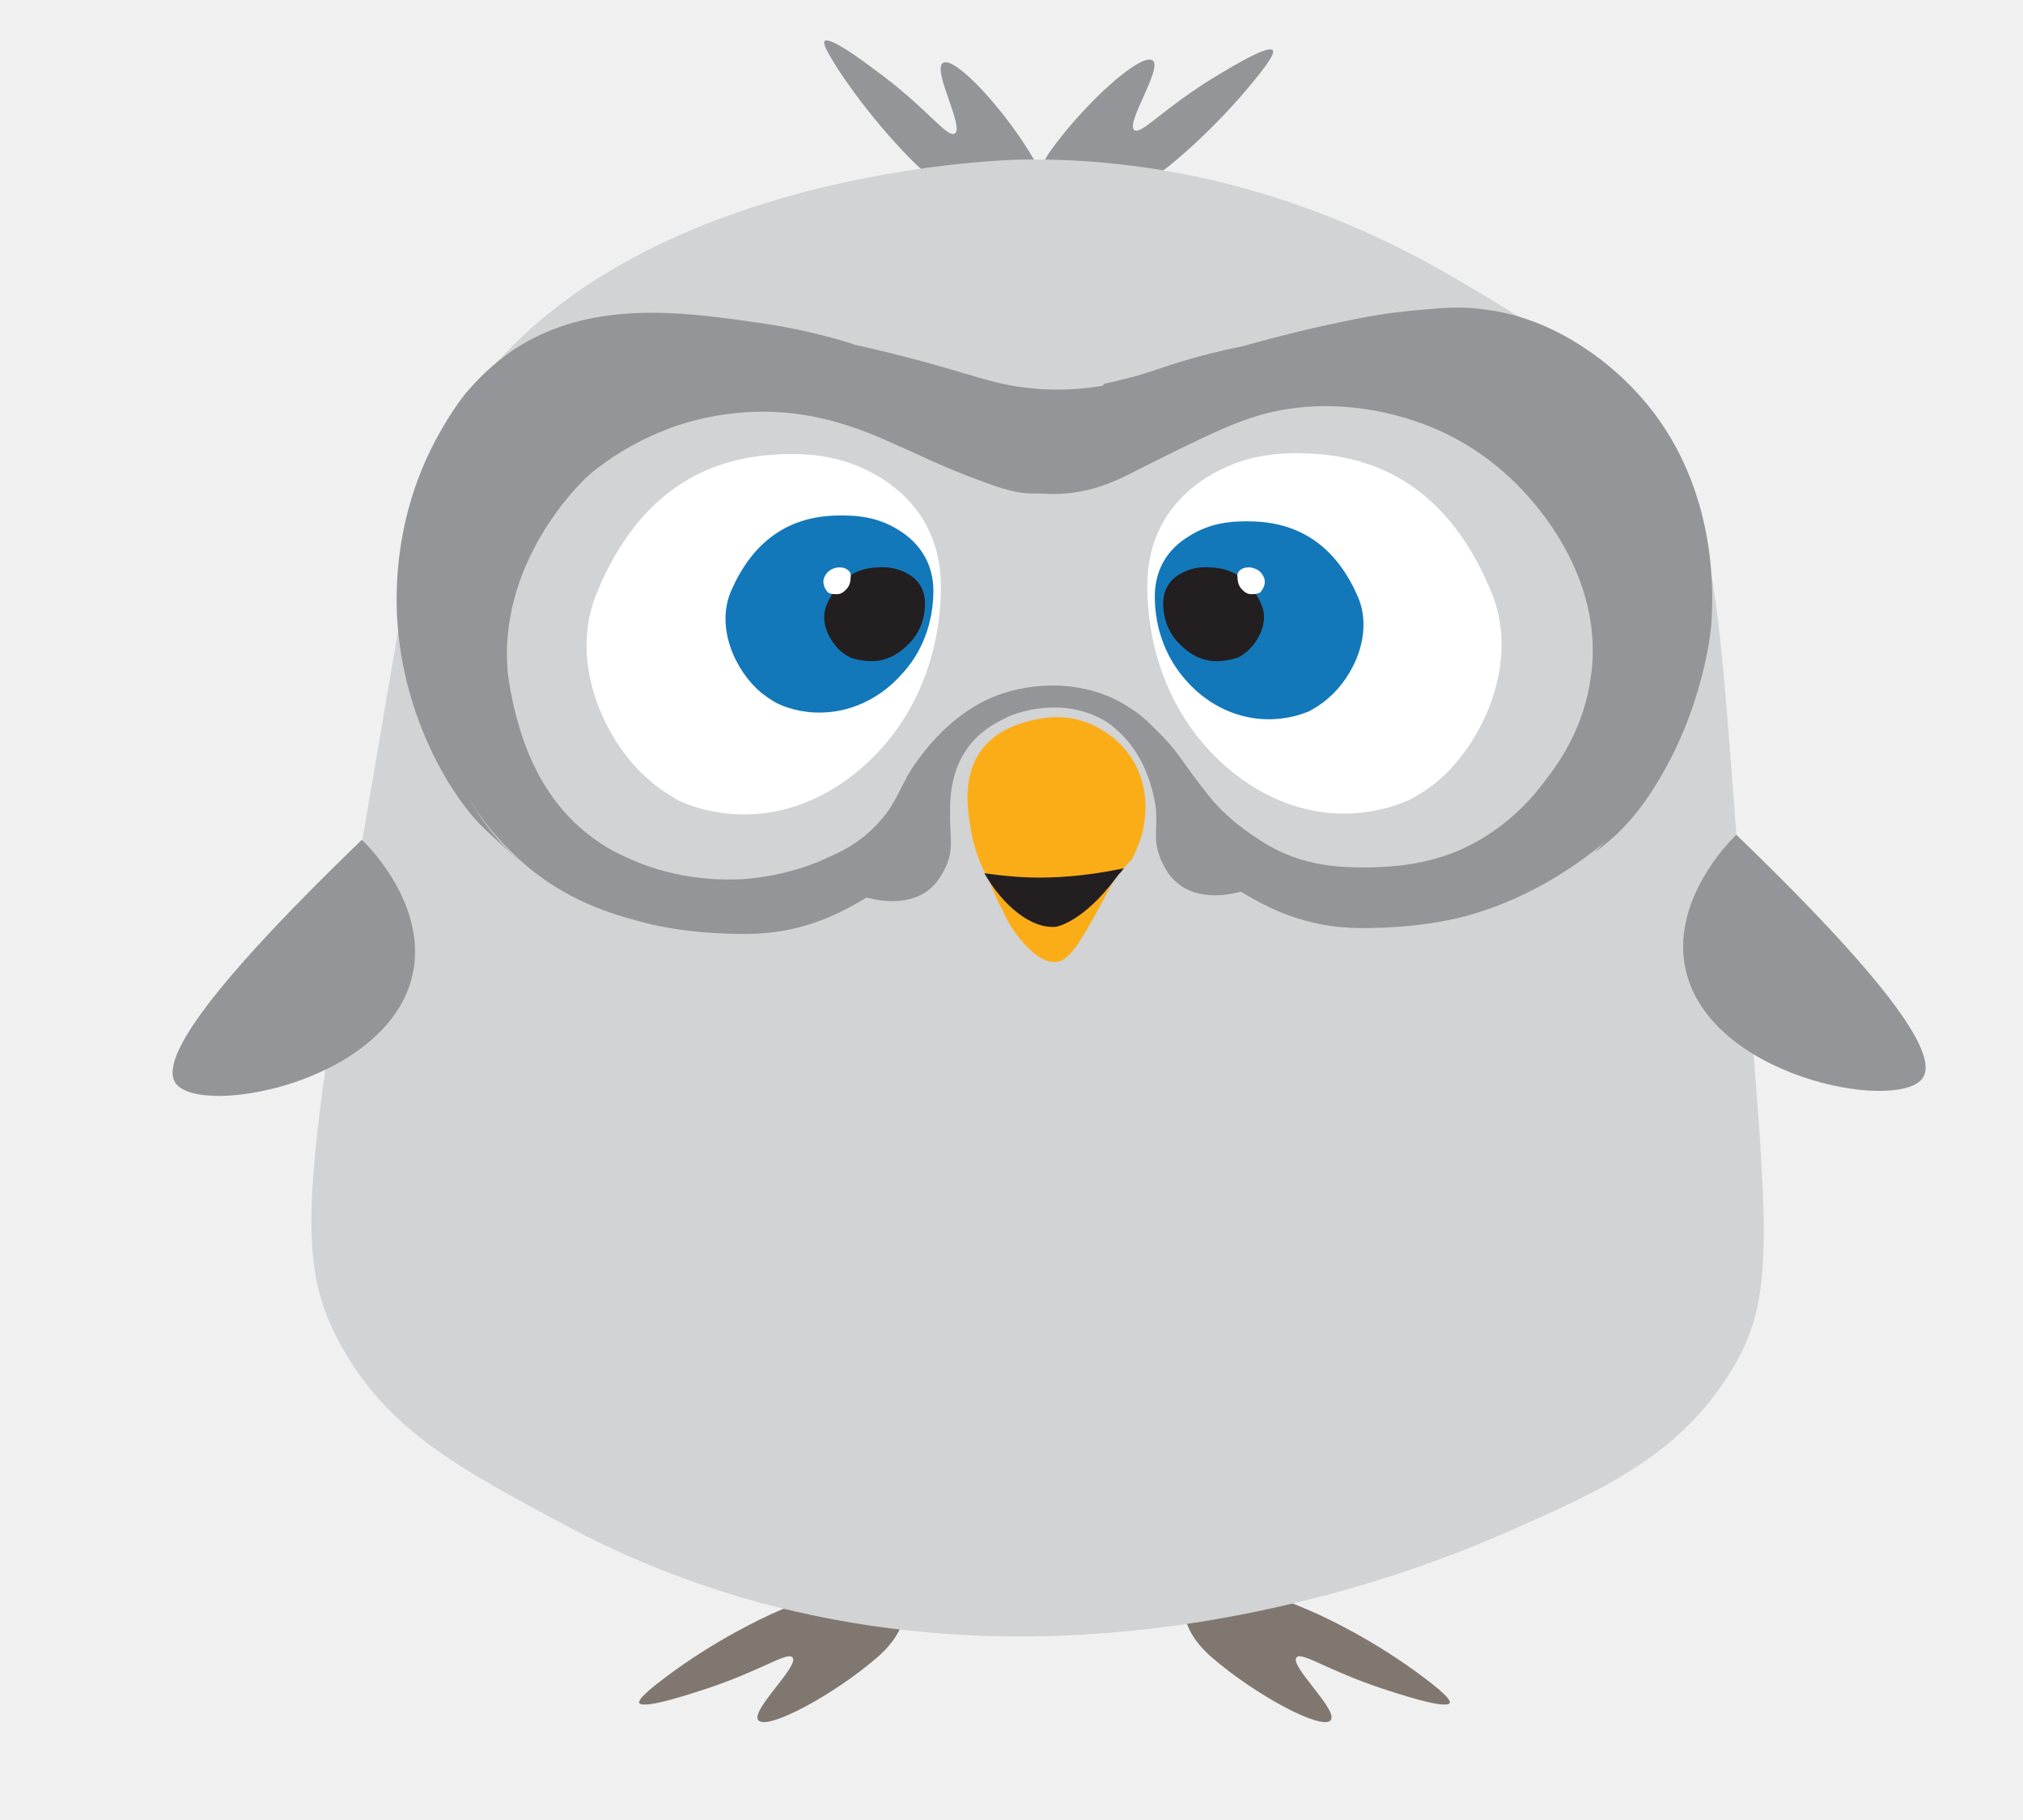
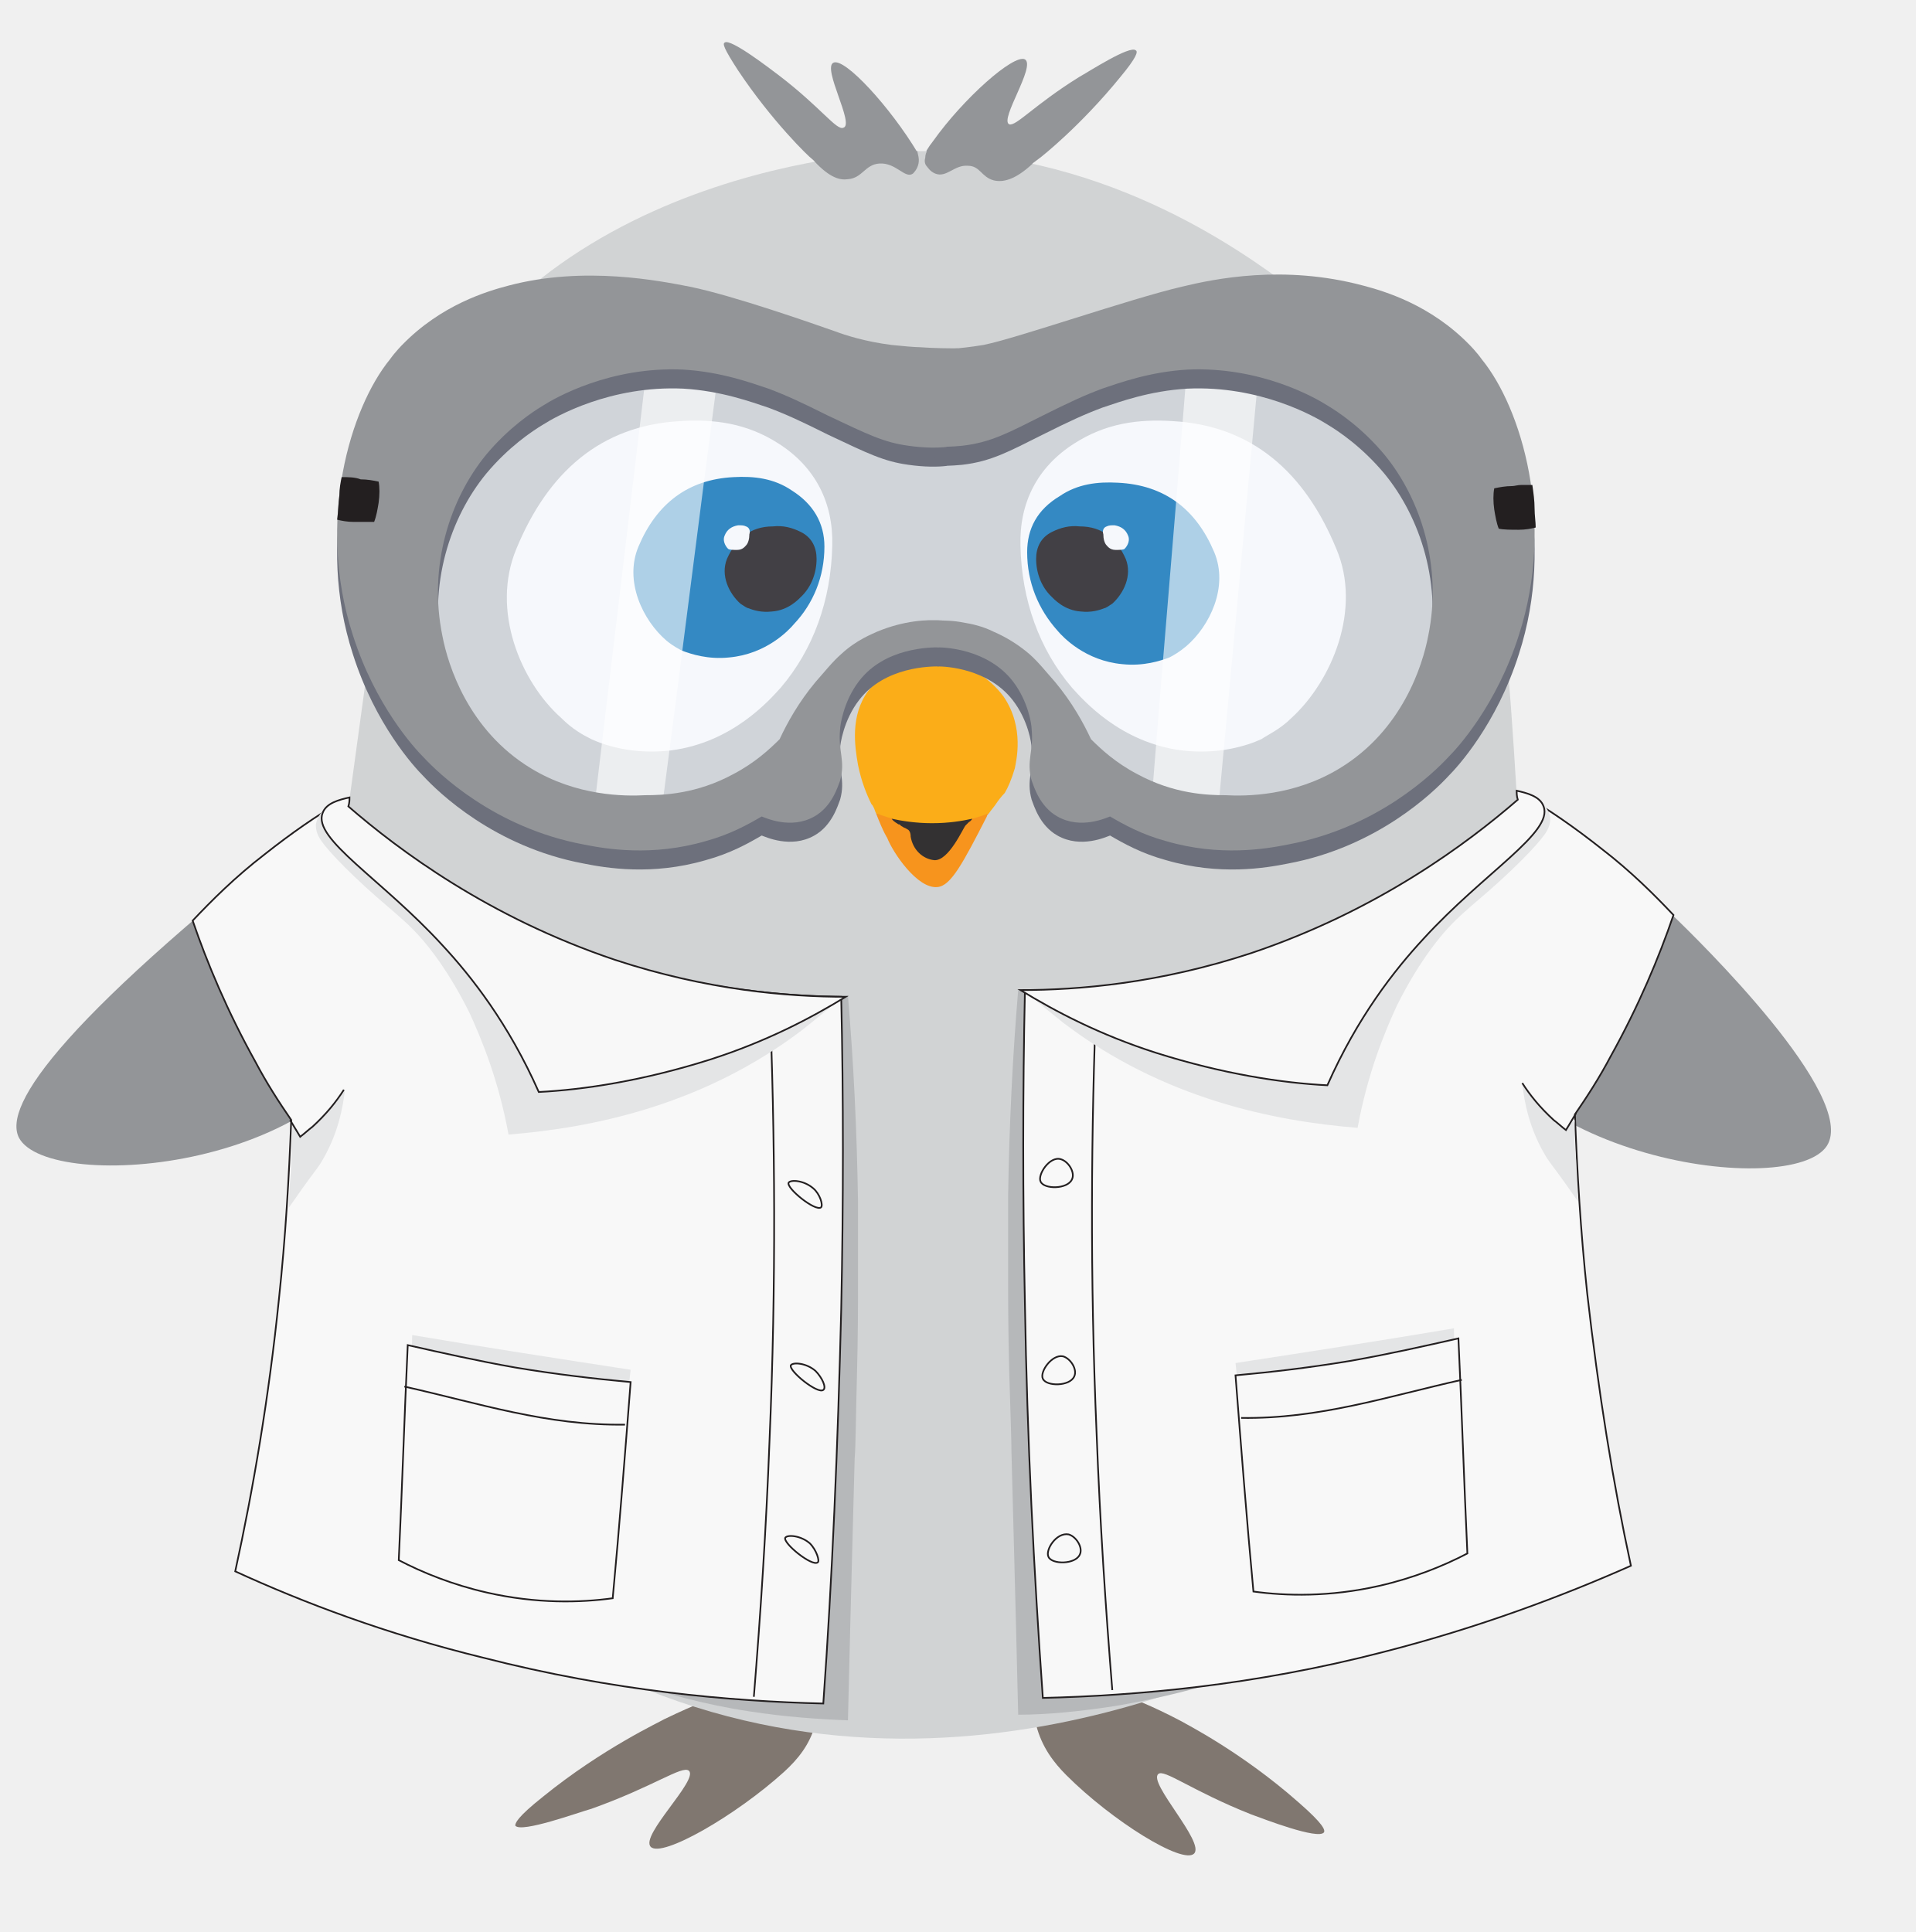
- <svg xmlns="http://www.w3.org/2000/svg" version="1.1" id="Layer_1" x="0px" y="0px" viewBox="0 0 242.1 217.7" style="enable-background:new 0 0 242.1 217.7;" xml:space="preserve">
+ <svg xmlns="http://www.w3.org/2000/svg" version="1.1" id="Layer_1" x="0px" y="0px" viewBox="0 0 171 172.5" style="enable-background:new 0 0 171 172.5;" xml:space="preserve">
  <style type="text/css">
- 	.st0{fill:#92AFCC;stroke:#231F20;stroke-width:0.5;stroke-miterlimit:10;}
- 	.st1{fill:#939598;}
- 	.st2{fill:#807770;}
- 	.st3{fill:#D1D3D4;}
- 	.st4{fill:#FFFFFF;}
- 	.st5{fill:#1278BA;}
- 	.st6{fill:#231F20;}
- 	.st7{fill:#FBAD18;}
+ 	.st0{fill:#F8E4D2;}
+ 	.st1{fill:#FBAD18;}
+ 	.st2{fill:#939598;}
+ 	.st3{fill:#807770;}
+ 	.st4{fill:#D1D3D4;}
+ 	.st5{fill:#FFFFFF;}
+ 	.st6{fill:#1278BA;}
+ 	.st7{fill:#F7941D;}
+ 	.st8{fill:#231F20;}
+ 	.st9{fill:#F8F8F8;stroke:#231F20;stroke-width:0.15;stroke-miterlimit:10;}
+ 	.st10{opacity:0.18;fill:#CCD9EF;enable-background:new    ;}
+ 	.st11{fill:#333132;}
+ 	.st12{fill:#92AFCC;stroke:#231F20;stroke-width:0.5;stroke-miterlimit:10;}
+ 	.st13{fill:#B6B8BA;}
+ 	.st14{fill:none;stroke:#231F20;stroke-width:0.15;stroke-miterlimit:10;}
+ 	.st15{fill:#E4E5E6;}
+ 	.st16{opacity:0.6;fill:#FFFFFF;enable-background:new    ;}
+ 	.st17{fill:#6D707C;}
</style>
+   <path class="st0" d="M84,62c0.1-0.9-0.4-1.6-0.8-1.7c-0.4,0-1.1,0.6-1.1,1.5c0.4,6,0.7,8.1,1,8.1C83.4,70,83.7,67.9,84,62z" />
+   <path class="st1" d="M80.8,61.4c-0.1-0.1-0.6-0.2-1.1,0c-0.6,0.2-1,0.9-0.9,1.6c1.1,5.4,1.8,8,2.2,8C81.4,70.8,81.3,67.7,80.8,61.4z  " />
+   <path class="st2" d="M78,19.1c-0.8-1.6-1.6-1.3-5.5-4.9c-0.3-0.2-3.6-3.4-6.6-7.9c-1.3-2-1.4-2.4-1.2-2.5c0.5-0.4,4,2.3,4.8,2.9  c3.8,2.9,5.2,5,5.8,4.7c1-0.3-1.9-5.3-0.9-5.8s5.1,4,7.5,8c0.6,1.1,1.2,2.3,1,3.8c-0.1,1.5-0.8,2.4-1.2,3.1  c-0.8,1.4-1.7,3.7-1.6,7.2c-1.2-0.1-2.3-0.2-3.5-0.3C78.2,25,79.5,21.9,78,19.1z" />
+   <path class="st2" d="M86.8,18.6c1-1.4,1.7-1.2,5.9-4.4c0.3-0.2,3.8-3,7.3-7.3c1.5-1.8,1.6-2.3,1.4-2.4c-0.5-0.5-4.2,1.9-5.1,2.4  c-4,2.5-5.6,4.4-6.2,4.2c-0.9-0.4,2.4-5.2,1.4-5.8c-1-0.5-5.5,3.5-8.2,7.3c-0.8,1-1.4,2.3-1.4,3.7c-0.1,1.5,0.5,2.5,0.9,3.2  c0.8,1.5,1.4,3.8,1,7.3c1.2,0,2.3,0,3.5,0C86.1,24.5,85.1,21.3,86.8,18.6z" />
+   <path class="st3" d="M97.5,149.8c1.5,1.6,2.3,0.9,8,3.9c0.3,0.2,5.3,2.7,10.4,7.2c2.3,2,2.4,2.5,2.3,2.7c-0.5,0.7-5.4-1.2-6.5-1.6  c-5.3-2.1-7.8-4.1-8.3-3.6c-0.9,0.8,4.2,6.1,3.2,7.1s-7.3-2.9-11.4-7c-1.1-1.1-2.2-2.5-2.7-4.5s-0.1-3.5,0.2-4.6  c0.4-2.2,0.5-5.5-1-10c1.3-0.4,2.7-0.7,4-1.1C94.9,142.2,94.7,146.8,97.5,149.8z" />
+   <path class="st3" d="M67.7,149.7c-1.6,1.5-2.4,0.9-8.4,3.8c-0.3,0.2-5.5,2.6-10.8,6.9c-2.4,1.9-2.5,2.4-2.5,2.6  c0.5,0.7,5.7-1.2,6.8-1.5c5.6-2,8.1-3.9,8.7-3.4c0.9,0.8-4.4,5.8-3.4,6.8s7.6-2.8,11.9-6.7c1.2-1.1,2.3-2.4,2.8-4.3  c0.5-1.9,0.1-3.3-0.2-4.4c-0.4-2.2-0.5-5.3,1-9.6c-1.4-0.4-2.8-0.7-4.1-1.1C70.4,142.5,70.6,146.8,67.7,149.7z" />
+   <path class="st4" d="M81,13.5c-1.7,0-34.1,1.2-44.9,27.4c-1.2,2.9-1.3,4.1-3.4,19.5c-6.8,49.8-8.2,57.6-4.2,66.7  c3.6,8.3,9.1,12,17.4,17.5c31.4,21,63.9,5.2,72.2,0.7c7.3-4,13.2-7.3,17.2-15.1c3.9-7.6,3-13.6,1-44.4c-1.9-31-1.8-37.2-6.6-45.4  c-4.1-7-8.9-10.5-14.3-14.6C110.6,22.2,98.1,13.2,81,13.5z" />
+   <path class="st5" d="M50.1,64.1c-3.6-3.2-6.3-9.6-4-15.1c2.8-6.8,7.5-11,14.6-11.4c3.1-0.2,6,0.2,8.8,2c3.3,2.1,4.9,5.3,4.8,9.1  c-0.1,4.9-1.7,9.3-4.6,12.7c-1,1.1-4.3,4.9-9.8,5.6c-3.2,0.4-5.8-0.4-7.1-1C52,65.6,51.1,65.1,50.1,64.1z" />
+   <path class="st5" d="M115.3,64.1c3.6-3.3,6.3-9.7,4-15.1c-2.8-6.8-7.5-11-14.6-11.4c-3.1-0.2-6,0.2-8.8,2c-3.3,2.1-4.9,5.3-4.8,9.1  c0.1,4.9,1.7,9.3,4.6,12.7c1,1.1,4.3,4.9,9.8,5.6c3.2,0.4,5.8-0.4,7.1-1C113.2,65.6,114.3,65.1,115.3,64.1z" />
+   <path class="st6" d="M105.9,57.7c2.1-1.8,3.8-5.3,2.5-8.4c-1.6-3.8-4.4-6-8.6-6.2c-1.8-0.1-3.6,0.1-5.2,1.2c-2,1.2-2.9,2.9-2.9,5  c0,2.7,1,5.1,2.7,7c0.5,0.6,2.5,2.7,5.8,3c1.9,0.2,3.4-0.3,4.2-0.6C104.8,58.5,105.3,58.2,105.9,57.7z" />
+   <path class="st7" d="M79.2,74.8c0.5,1.3,2.7,4.6,4.5,4.4c1.2-0.1,2.3-2.2,4.4-6.3c0-0.1,0.1-0.2,0.2-0.3c-3.6,0-6.4,0-10.1,0  C78.9,74.4,79.2,74.8,79.2,74.8z" />
+   <path class="st8" d="M99.3,53.9c1-0.9,1.8-2.5,1.2-4c-0.8-1.8-2.1-2.9-4.1-2.9c-0.9-0.1-1.7,0.1-2.5,0.5c-1,0.5-1.4,1.4-1.4,2.4  c0,1.3,0.5,2.5,1.3,3.3c0.3,0.3,1.2,1.3,2.7,1.4c0.9,0.1,1.6-0.1,2.1-0.3C98.7,54.3,99,54.1,99.3,53.9z" />
+   <path class="st5" d="M100.4,49c0.3-0.3,0.5-0.8,0.3-1.2c-0.2-0.5-0.6-0.8-1.2-0.9c-0.3,0-0.5,0-0.7,0.1c-0.3,0.1-0.4,0.4-0.3,0.7  c0,0.4,0.1,0.8,0.3,1c0.1,0.1,0.3,0.4,0.8,0.4C99.9,49.1,100.3,49.1,100.4,49z" />
+   <path class="st2" d="M72.7,14.4c1.4,1.5,2.3,1.7,3,1.6c1.3-0.1,1.5-1.3,2.8-1.4c1.5-0.1,2.3,1.4,3,0.9c0.1-0.1,0.4-0.4,0.5-0.9  s-0.1-0.9-0.1-1.1c-0.9-0.2-2-0.4-3.3-0.4C75.9,13.1,73.9,13.8,72.7,14.4z" />
+   <path class="st2" d="M92.2,14.6c-1.6,1.5-2.7,1.7-3.5,1.5c-1.1-0.3-1.2-1.3-2.3-1.3c-1.2-0.1-1.9,1.1-2.9,0.7  c-0.5-0.2-0.7-0.6-0.8-0.7c-0.1-0.1-0.2-0.4-0.1-0.7c0-0.3,0.1-0.5,0.2-0.7c0.4-0.1,0.9-0.1,1.5-0.1c0,0,1,0,2.1,0  C88.9,13.4,90.9,14,92.2,14.6z" />
+   <path class="st6" d="M59.5,57.2c-2.1-1.8-3.8-5.3-2.5-8.4c1.6-3.8,4.4-6,8.5-6.2c1.8-0.1,3.6,0.1,5.2,1.2c1.9,1.2,2.9,2.9,2.9,5  c0,2.7-1,5.1-2.7,6.9c-0.5,0.6-2.5,2.7-5.8,3c-1.9,0.2-3.4-0.3-4.2-0.6C60.7,58,60.1,57.7,59.5,57.2z" />
+   <path class="st8" d="M66.1,53.9c-1-0.9-1.8-2.5-1.2-4C65.7,48.1,67,47,69,47c0.9-0.1,1.7,0.1,2.5,0.5c1,0.5,1.4,1.4,1.4,2.4  c0,1.3-0.5,2.5-1.3,3.3c-0.3,0.3-1.2,1.3-2.7,1.4c-0.9,0.1-1.6-0.1-2.1-0.3C66.7,54.3,66.4,54.1,66.1,53.9z" />
+   <path class="st5" d="M65,49c-0.3-0.3-0.5-0.8-0.3-1.2c0.2-0.5,0.6-0.8,1.2-0.9c0.3,0,0.5,0,0.7,0.1c0.3,0.1,0.4,0.4,0.3,0.7  c0,0.4-0.1,0.8-0.3,1c-0.1,0.1-0.3,0.4-0.8,0.4C65.5,49.1,65.1,49.1,65,49z" />
+   <path class="st9" d="M54.5-25.7" />
+   <path class="st2" d="M130.4,89c3.5,14.6,29.6,18.1,32.7,13.3c2.8-4.4-11.5-18.4-13.8-20.6c-5-4.9-9.7-8.3-13.2-10.4  C135,72.7,128.4,80.5,130.4,89z" />
+   <path class="st10" d="M44.2,31.2c-8.9,5.5-13.5,24.4-3.4,35.2c7.3,7.8,20.5,9.4,31.2,2.9c-0.1-0.7-0.8-5.7,2.8-9.7  c0.2-0.2,3-3.3,7.2-3.6c5.5-0.4,11.3,4.1,14,11.3c1,0.9,7.2,6.4,16.3,5.5c7.5-0.7,12.1-5.3,13.3-6.5c7-7.1,6.4-16.4,6.3-18.4  c-0.1-1.1-1.3-13.1-10.8-18.2c-5.4-2.9-10.9-2.1-16.3-1.3c-11.2,1.6-11.2,5.8-19.4,6.8c-10.3,1.2-12.8-5-28.4-5.6  C50.7,29.3,47.5,29.1,44.2,31.2z" />
+   <path class="st1" d="M89.6,62.2c-1.4-1.9-3.2-2.6-3.8-2.8c-1.9-0.6-3.6-0.2-4.2-0.1c-0.8,0.2-2.8,0.7-4.1,2.4  c-1.6,2.2-1.2,4.9-0.9,6.6c0.3,1.5,0.8,2.7,1.2,3.5c0.1,0.1,0.1,0.1,0.2,0.3c0.1,0.2,0.1,0.3,0.2,0.5c1.2,0.5,3.4,1.1,6.1,0.9  c1.7-0.1,3-0.5,4-0.9c0.2-0.3,0.4-0.5,0.6-0.8s0.5-0.7,0.8-1c0.3-0.5,0.6-1.2,0.9-2.2C90.7,68,91.5,65,89.6,62.2z" />
+   <path class="st11" d="M81.3,74.7c0.2,1.2,1.1,2,2.1,2.1c1.3,0.1,2.6-2.9,2.8-3.1c0.1-0.1,0.2-0.2,0.3-0.3c0.2-0.1,0.3-0.3,0.3-0.3  c-0.9,0.2-2.1,0.4-3.6,0.4c-1.4,0-2.7-0.2-3.6-0.4c0.2,0.3,0.5,0.4,0.6,0.5c0.1,0,0.1,0,0.2,0.1s0.2,0.1,0.3,0.2  c0.1,0,0.2,0.1,0.4,0.2C81.3,74.3,81.3,74.6,81.3,74.7z" />
+   <path class="st12" d="M114.1,130.1" />
+   <path class="st12" d="M89.5,106.3" />
+   <path class="st13" d="M75.7,88.9c0.5,5.9,0.8,12,0.9,18.4c0,2.5,0,4.9,0,7.2c0,1.9,0,4.9-0.1,8.5c-0.1,3.5-0.1,6.1-0.2,7.2  c-0.1,4-0.3,10.9-0.6,23.4c-2.6-0.1-5.6-0.3-8.8-0.8c-4-0.6-7.5-1.6-10.5-2.6c0.4-2.5-0.1-3.6-0.7-4.1c-1-0.9-2.3-0.2-5.6-1.1  c-0.6-0.2-1.3-0.4-2-0.6c-3.4-1.2-6-2.7-7.7-3.8c11.2-17.1,22.3-34.2,33.5-51.3c0.1,0,0.3-0.1,0.4-0.1C74.8,89.2,75.3,89,75.7,88.9z  " />
+   <path class="st2" d="M30,71.8C5.5,90.9,0.2,98.7,1.7,101.6c2.7,5,29.2,3,33.3-11.8C37.4,81.2,31.1,73,30,71.8z" />
+   <path class="st9" d="M30.4,71.6c-2.1,1.2-4.4,2.8-6.8,4.7c-2.6,2-4.7,4.1-6.4,5.9c1.3,3.8,3.1,8.1,5.6,12.6c1,1.9,2.1,3.6,3.2,5.2  c-0.2,5.1-0.5,10.4-1.1,16c-0.9,8.8-2.3,17-3.9,24.3c6.1,2.8,13.5,5.6,22.1,7.7c11.7,3,22.1,3.9,30.4,4.1c0.8-11.2,1.3-23,1.6-35.2  c0.2-9.6,0.2-18.9,0-27.9c-8.7-0.1-23.4-1.8-37.2-11.4C35.1,75.8,32.6,73.7,30.4,71.6z" />
+   <path class="st14" d="M68.7,88.9c0.5,12.5,0.6,25.7,0,39.7c-0.3,7.9-0.8,15.5-1.4,22.9" />
+   <path class="st9" d="M72.3,137.8c-0.8-0.7-2-0.8-2.2-0.5c-0.2,0.5,2.4,2.6,2.9,2.2C73.2,139.4,72.9,138.4,72.3,137.8z" />
+   <path class="st15" d="M29.7,71.7c-0.2,0.1-0.5,0.3-0.9,0.7c-0.1,0.1-0.5,0.6-0.6,1.2c0,0.3,0,0.8,0.5,1.5c0.7,1,2.9,3.3,6.1,6  c0.8,0.7,1.9,1.6,3,2.9c0.5,0.6,2.2,2.6,4.1,6.4c1.1,2.4,2.6,6,3.5,10.9c7.5-0.6,17.4-2.6,26.3-9.4c1-0.8,2-1.6,2.9-2.4  c-5.2-0.3-11.9-1.2-19.4-3.7C44.1,82,36,76.4,31,72.3C30.6,72.1,30.1,71.9,29.7,71.7z" />
+   <path class="st9" d="M31.2,71.2c-0.9,0.2-2.1,0.5-2.4,1.4c-0.9,2.3,5.3,5.9,10.7,11.8c2.6,2.8,5.9,7,8.6,13.1c4-0.2,9.3-1,15.3-2.9  c5-1.6,9-3.7,12.1-5.6c-5.2,0-12.4-0.6-20.6-3.3C43.6,81.9,35.6,75.9,31.1,72C31.2,71.7,31.2,71.4,31.2,71.2z" />
+   <path class="st15" d="M26.1,100.5c0,1.2-0.1,2.4-0.1,3.6c-0.1,1.3-0.2,2.5-0.2,3.7c0.3-0.4,0.7-1,1.2-1.7c1-1.4,1.2-1.6,1.6-2.2  c1.6-2.6,2-5,2.2-6.6c-0.4,0.7-1,1.4-1.7,2.2c-0.8,0.8-1.6,1.5-2.2,2c-0.1-0.2-0.2-0.4-0.4-0.7C26.3,100.8,26.2,100.6,26.1,100.5z" />
+   <path class="st14" d="M25.9,100c0.3,0.5,0.6,1,0.9,1.5c0.4-0.3,0.7-0.6,1.1-0.9c1.2-1.1,2.1-2.2,2.8-3.3" />
+   <path class="st16" d="M57.6,34c-1.5,12.6-3,25.2-4.5,37.7c2,0.1,4,0.3,6,0.4c1.7-12.9,3.3-25.8,5-38.7C62,33.7,59.8,33.8,57.6,34z" />
+   <path class="st16" d="M105.9,33.7c-1,12.6-2.1,25.3-3.1,37.9c2,0.1,4,0.1,6,0.2c1.2-13,2.4-25.9,3.6-38.9  C110.3,33.2,108.1,33.4,105.9,33.7z" />
  <g>
-     <path class="st0" d="M170.8,189.3" />
-     <path class="st0" d="M134.9,154.6" />
-     <path class="st1" d="M118.1,27.2c-1.2-2.3-2.3-1.9-8-7.1c-0.4-0.3-5.2-4.9-9.6-11.5c-1.9-2.9-2-3.5-1.8-3.7c0.8-0.6,5.9,3.4,7,4.2   c5.5,4.2,7.6,7.3,8.5,6.9c1.4-0.5-2.8-7.8-1.3-8.5c1.5-0.7,7.5,5.8,10.9,11.7c0.9,1.6,1.7,3.4,1.5,5.6c-0.1,2.2-1.1,3.5-1.7,4.6   c-1.2,2.1-2.5,5.4-2.4,10.5c-1.7-0.1-3.4-0.3-5.1-0.4C118.4,35.9,120.3,31.3,118.1,27.2z" />
-     <path class="st1" d="M131,26.5c1.4-2.1,2.5-1.7,8.6-6.4c0.4-0.3,5.6-4.4,10.6-10.6c2.2-2.7,2.3-3.3,2.1-3.5   c-0.7-0.7-6.2,2.8-7.4,3.5c-5.9,3.7-8.2,6.5-9.1,6.1c-1.3-0.6,3.5-7.6,2.1-8.4c-1.5-0.8-8,5.1-12,10.6c-1.1,1.5-2,3.3-2,5.4   c-0.1,2.2,0.8,3.6,1.3,4.7c1.1,2.2,2,5.6,1.4,10.7c1.7,0,3.4,0,5.1,0C129.9,35.1,128.5,30.4,131,26.5z" />
-     <path class="st2" d="M147.9,189c1.9,1.7,2.8,1,9.9,4.2c0.4,0.2,6.5,2.9,12.8,7.7c2.8,2.1,3,2.7,2.9,2.9c-0.6,0.8-6.7-1.3-8-1.7   c-6.6-2.2-9.6-4.4-10.3-3.8c-1.1,0.9,5.2,6.5,4,7.6c-1.2,1.1-9-3.1-14.1-7.5c-1.4-1.2-2.7-2.7-3.3-4.8c-0.6-2.1-0.1-3.7,0.2-4.9   c0.5-2.4,0.6-5.9-1.2-10.7c1.6-0.4,3.3-0.8,4.9-1.2C144.7,180.9,144.5,185.8,147.9,189z" />
-     <path class="st2" d="M102.1,189c-1.9,1.7-2.8,1-9.9,4.2c-0.4,0.2-6.5,2.9-12.8,7.7c-2.8,2.1-3,2.7-2.9,2.9c0.6,0.8,6.7-1.3,8-1.7   c6.6-2.2,9.6-4.4,10.3-3.8c1.1,0.9-5.2,6.5-4,7.6c1.2,1.1,9-3.1,14.1-7.5c1.4-1.2,2.7-2.7,3.3-4.8c0.6-2.1,0.1-3.7-0.2-4.9   c-0.5-2.4-0.6-5.9,1.2-10.7c-1.6-0.4-3.3-0.8-4.9-1.2C105.3,180.9,105.5,185.8,102.1,189z" />
-     <path class="st3" d="M122.4,19.1c-2.6,0-53,1.5-69.8,34.2c-1.8,3.6-2.1,5.2-5.3,24.2c-10.6,62.1-12.8,71.9-6.6,83.3   c5.6,10.3,14.2,14.9,27.1,21.8c48.9,26.1,99.5,6.5,112.4,0.8c11.4-5,20.5-9.1,26.7-18.9c6-9.5,4.6-16.9,1.6-55.4   c-3-38.7-2.8-46.4-10.3-56.6c-6.4-8.7-13.8-13.1-22.2-18.1C168.5,29.9,149,18.7,122.4,19.1z" />
-     <path class="st4" d="M77.3,93C72.1,88.3,68.1,79,71.4,71c4.1-10,11-16,21.3-16.6c4.6-0.3,8.8,0.3,12.9,2.9c4.8,3.1,7.1,7.7,7,13.3   c-0.1,7.1-2.5,13.6-6.7,18.5c-1.4,1.6-6.3,7.1-14.3,8.2c-4.7,0.6-8.4-0.6-10.4-1.5C80.2,95.2,78.8,94.4,77.3,93z" />
-     <path class="st4" d="M172.6,93c5.2-4.8,9.2-14.1,5.9-22.1c-4.1-10-11-16-21.3-16.6c-4.6-0.3-8.8,0.3-12.9,2.9   c-4.8,3.1-7.1,7.7-7,13.3c0.1,7.1,2.5,13.6,6.7,18.5c1.4,1.6,6.3,7.1,14.3,8.2c4.7,0.6,8.4-0.6,10.4-1.5   C169.6,95.2,171.1,94.4,172.6,93z" />
-     <path class="st5" d="M91.1,82.9c-3.1-2.6-5.5-7.8-3.6-12.2c2.4-5.5,6.4-8.8,12.4-9c2.7-0.1,5.2,0.2,7.6,1.7   c2.8,1.7,4.2,4.3,4.2,7.3c0,3.9-1.4,7.5-3.9,10.1c-0.8,0.9-3.7,3.9-8.4,4.4c-2.8,0.3-5-0.4-6.1-0.9C92.8,84.1,92,83.6,91.1,82.9z" />
-     <path class="st5" d="M158.9,83.6c3.1-2.6,5.5-7.8,3.6-12.2c-2.4-5.5-6.4-8.8-12.5-9c-2.7-0.1-5.2,0.2-7.6,1.7   c-2.9,1.7-4.2,4.3-4.2,7.3c0,3.9,1.4,7.5,3.9,10.2c0.8,0.9,3.7,3.9,8.4,4.4c2.8,0.3,5-0.4,6.2-0.9C157.2,84.8,158,84.4,158.9,83.6z   " />
-     <path class="st6" d="M100.7,78c-1.5-1.3-2.7-3.7-1.7-5.8c1.2-2.6,3.1-4.2,6-4.3c1.3-0.1,2.5,0.1,3.7,0.8c1.4,0.8,2,2.1,2,3.5   c0,1.9-0.7,3.6-1.9,4.8c-0.4,0.4-1.8,1.9-4,2.1c-1.3,0.1-2.4-0.2-3-0.4C101.6,78.6,101.2,78.4,100.7,78z" />
-     <path class="st4" d="M99.1,70.9c-0.4-0.4-0.7-1.1-0.5-1.7c0.3-0.8,0.9-1.2,1.7-1.3c0.4,0,0.7,0,1,0.2c0.4,0.2,0.6,0.6,0.5,1   c0,0.6-0.2,1.1-0.5,1.4c-0.1,0.1-0.5,0.6-1.1,0.6c-0.4,0-0.7,0-0.8-0.1C99.4,71.1,99.3,71,99.1,70.9z" />
-     <g>
-       <path class="st7" d="M126.5,115.1c1.7-0.2,3.3-3.2,6.5-9.2c0.3-0.5,1.1-1.7,2.4-3l0,0c0.4-0.7,0.9-1.8,1.3-3.2    c0.2-0.9,1.3-5.3-1.5-9.3c-2-2.8-4.7-3.8-5.6-4.1c-2.8-0.9-5.2-0.3-6.1-0.1c-1.2,0.3-4.1,1-6,3.5c-2.4,3.2-1.7,7.2-1.3,9.7    c0.4,2.2,1.1,3.9,1.7,5.1c0.1,0.1,0.2,0.2,0.3,0.4c1.2,3.2,1.8,4,1.8,4C120.6,110.7,123.8,115.5,126.5,115.1z" />
-     </g>
-     <path class="st6" d="M117.8,104.5c2.2,0.3,4.8,0.6,7.8,0.5c3.5-0.1,6.5-0.6,8.9-1.1c-0.1,0.1-0.2,0.3-0.4,0.5   c-0.3,0.3-0.5,0.6-0.5,0.6c-4,5.4-7.2,5.9-7.2,5.9C123.5,111.2,120.1,108.5,117.8,104.5z" />
-     <path class="st1" d="M43.3,100.5c-19.9,19.2-24,26.6-22.3,29.1c2.9,4.2,26.2-0.1,28.5-13.6C50.8,108.2,44.4,101.5,43.3,100.5z" />
-     <path class="st1" d="M207.8,99.9c19.9,19.2,24,26.6,22.3,29.1c-2.9,4.2-26.2-0.1-28.5-13.6C200.3,107.6,206.7,100.9,207.8,99.9z" />
-     <g>
-       <g>
-         <path class="st1" d="M102.2,41.2c-5.1-1.6-9.3-2.3-12.3-2.7c-8.5-1.2-19.2-2.6-28.2,3.2c-2.9,1.9-4.8,4-6,5.4     c-1.2,1.5-2.7,3.8-4.1,6.6c-4.5,9.1-4.3,17.7-4,21.3c1,12.1,7.1,21.1,10.3,24.1c0.6,0.6,4.2,3.9,4.3,3.9c0,0,0,0,0,0     c-2-1.7-6.9-6.4-8.6-14.4c-1.5-7.1,0.4-13,1.4-16.3c0,0,0.5-1.7,1.7-4.1c1.1-2.4,4.3-7.4,5.2-8.5C65,55.8,79.6,46.3,102.2,41.2z" />
-         <path class="st1" d="M118.4,83.6c-5.3,2.4-8.4,7.1-9.3,8.4c-1.6,2.6-2,4.6-4.6,7.1c-1.9,1.9-3.8,2.8-5.4,3.5     c-1,0.5-4.8,2.2-10.1,2.6c-2,0.1-7.5,0.3-13.6-2.4c-1.3-0.6-2.9-1.3-4.8-2.8c-6.6-5-8.4-12.6-9.1-15.4c-0.2-1-0.5-2.2-0.7-3.8     c-1.4-13.4,8.7-23,9.2-23.5c0.6-0.6,3.9-3.5,9-5.6c2.1-0.9,7.2-2.7,13.8-2.4c6.3,0.3,11.3,2.5,14.6,4c2.6,1.1,5.4,2.6,10.4,4.4     c3.2,1.2,4.9,1.5,6.9,1.3c3.5-0.4,5.9-2.4,7.1-3.4c4.5-3.8,5.8-8.9,6.1-10.9c-6.1,2-10.9,2.1-14.1,1.8c-4.9-0.4-7.6-1.8-15.5-3.8     c-5.3-1.4-9.6-2.2-12.4-2.6c-2.4,1.1-4.4,1.7-5.8,2c-3.2,0.8-4.7,0.7-8,1.8c-1.3,0.4-2.7,0.9-4.1,1.6c-1.6,0.7-5.6,2.7-10,6.3     C66,53.6,61.3,57.5,57.8,64c-1.6,2.9-7.7,14.1-4.1,26c2.1,6.9,6.5,11,8.5,12.9c5.4,4.9,11.1,6.5,14.5,7.4c1,0.3,4.7,1.2,9.7,1.4     c2.7,0.1,5.5,0.2,9.1-0.7c3.6-0.9,6.4-2.5,8.2-3.6c0.4,0.1,5,1.5,7.9-1.3c1-1,1.5-2.2,1.7-2.6c0.9-2.3,0.3-3.7,0.4-6.5     c0-1.5,0.1-4.3,1.7-6.9c1.7-2.8,4.4-3.9,5.4-4.4c0.7-0.3,6.3-2.5,11.5,0.6c2.4,1.4,3.7,3.4,4.3,4.5c0.9-0.7,1.8-1.4,2.8-2.1     c-0.8-1.1-2.1-2.7-4.2-4C130.1,81.3,123.4,81.4,118.4,83.6z" />
-       </g>
-       <g>
-         <path class="st1" d="M145.7,42.3c4.7-1.4,8.7-2.4,11.7-3.1c4.2-0.9,7.2-1.6,11.3-2c3.5-0.3,5.8-0.6,8.7-0.2     c2.7,0.3,7.4,1.3,12.6,4.9c2.1,1.4,5.2,3.9,8,7.6c7.7,10.3,7,22.2,6.8,25.2c0,0-0.7,10.2-7.2,20.1c-1.9,3-4.2,5.1-4.2,5.1     c-1.1,1-2.1,1.8-2.7,2.2c1.8-1.6,6.4-6.4,8.1-14.3c1.7-7.8-0.5-14.1-1.4-16.3c0,0-0.5-1.7-1.7-4.1c-1.2-2.4-4.4-7.5-5.2-8.5     C187.4,55.1,170.8,45.6,145.7,42.3z" />
-         <path class="st1" d="M139.3,88.3c2,2.1,2.2,3,5.5,7.1c0.7,0.9,1.7,1.9,3,3c2.6,2.1,4.9,3.3,5.4,3.5c4.3,2,8.3,1.9,10.9,1.9     c2.4-0.1,6.5-0.2,11.1-2.3c5.7-2.7,8.8-6.8,10.1-8.6c1.3-1.7,4.3-5.9,5.1-12c1.8-13-8.4-22.6-10-24c-1.2-1.1-4.6-4.1-9.9-6.1     c-2.4-0.9-10-3.5-18.7-1.4c-4,1-7.8,2.9-15.4,6.7c-2.5,1.3-5.4,2.8-9.6,3c-2.8,0.1-5.1-0.4-6.7-0.9c4-4.1,8.1-8.2,12.1-12.3     c0.7-0.1,1.7-0.4,3-0.7c2.3-0.6,3.8-1.2,5.1-1.6c3.4-1.1,6.7-1.8,6.7-1.8h0c0,0,5-1.2,10.5-1c1.6,0.1,2.8,0.2,4.5,0.5     c3,0.5,7.1,1.1,12.1,3.4c1.6,0.7,5.6,2.7,10,6.3c2.2,1.8,6.8,5.8,10.3,12.3c1.7,3.2,7.5,13.8,4.1,26c-1.3,4.8-3.7,8.3-5.3,10.5     c-3.2,2.8-9.3,7.5-17.7,9.8c-4.1,1.1-7.9,1.3-9.7,1.4c-2.7,0.1-5.5,0.2-9.1-0.7c-3.6-0.9-6.4-2.5-8.2-3.6c-0.4,0.1-5,1.5-7.9-1.3     c-1-0.9-1.4-2-1.7-2.6c-1-2.4-0.3-3.6-0.6-6.3c-0.1-0.5-0.5-3.7-2.5-6.7c-0.7-1.1-2.2-2.8-4.6-4.3c-1.1-1.5-1.2-2-1-2.2     C130.9,82.5,135.8,84.5,139.3,88.3z" />
-       </g>
-     </g>
-     <path class="st6" d="M149.2,78c1.5-1.3,2.7-3.7,1.7-5.8c-1.2-2.6-3.1-4.2-6-4.3c-1.3-0.1-2.5,0.1-3.7,0.8c-1.4,0.8-2,2.1-2,3.5   c0,1.9,0.7,3.6,1.9,4.8c0.4,0.4,1.8,1.9,4,2.1c1.3,0.1,2.4-0.2,3-0.4C148.4,78.6,148.8,78.3,149.2,78z" />
-     <path class="st4" d="M150.8,70.9c0.4-0.4,0.7-1.1,0.5-1.7c-0.3-0.8-0.9-1.2-1.7-1.3c-0.4,0-0.7,0-1,0.2c-0.4,0.2-0.6,0.6-0.5,1   c0,0.6,0.2,1.1,0.5,1.4c0.1,0.1,0.5,0.6,1.1,0.6c0.4,0,0.7,0,0.8-0.1C150.6,71,150.7,71,150.8,70.9z" />
+     <path class="st17" d="M85.5,32.8c-0.8,0-2,0-3.4-0.1c-0.4,0-1.6-0.1-2.5-0.2c-2.4-0.3-4.2-0.9-5-1.2c-2-0.7-9.1-3.2-13-4   c-2.6-0.5-9.4-1.9-16.2-0.1c-1.9,0.5-6,1.7-9.5,5.3c0,0-0.6,0.6-1.1,1.3c-3.5,4.3-6.6,14.4-3.3,24.6c2,6.3,5.5,10.1,6.3,10.9   c1.3,1.4,6.3,6.3,14.3,7.8c2,0.4,6.1,1.1,10.9-0.3c2.2-0.6,3.8-1.5,5-2.2c0.3,0.1,2.6,1.2,4.7,0c1.6-0.9,2.1-2.7,2.3-3.2   c0.5-1.8-0.2-2.6,0-4.6c0-0.3,0.3-2.5,1.7-4.3c2.3-3,6.4-3,7.1-3c0.1-0.8,0.2-1.6,0.3-2.4c-1.3-0.1-3.4,0-5.8,1   c-0.4,0.2-1.8,0.7-3.2,2c-0.8,0.7-1.5,1.6-2.3,2.5c-1.5,1.8-2.5,3.6-3.2,5.1c-0.9,0.9-2.2,2.1-4.1,3.1c-3.3,1.8-6.3,1.9-7.9,1.9   c-1.8,0.1-6.1,0.1-10.2-2.4c-5.6-3.4-7.4-9.2-7.9-11.8c-1.3-6.3,0.7-12.3,3.9-16.2c2-2.4,4.1-3.8,5.1-4.4c1.1-0.7,6-3.5,12.5-3.2   c3.4,0.2,6.1,1.2,7.6,1.7c1.6,0.6,2.9,1.2,5.3,2.4c3.6,1.7,5,2.4,7.2,2.7c1.4,0.2,2.6,0.2,3.4,0.1C84.9,38.6,85.2,35.7,85.5,32.8z" />
+     <path class="st17" d="M82.7,32.8c0.7,0.1,1.7,0.1,2.8,0c0,0,1.1-0.1,2.3-0.3c3-0.6,13-4.1,17.7-5.2c2.9-0.7,9.1-2,16.2-0.1   c1.9,0.5,6,1.7,9.5,5.3c0,0,0.6,0.6,1.1,1.3c3.5,4.3,6.6,14.4,3.3,24.6c-2,6.3-5.5,10.1-6.3,10.9c-1.3,1.4-6.3,6.3-14.3,7.8   c-2,0.4-6.1,1.1-10.9-0.3c-2.2-0.6-3.8-1.5-5-2.2c-0.3,0.1-2.6,1.2-4.7,0c-1.6-0.9-2.1-2.7-2.3-3.2c-0.5-1.8,0.2-2.6,0-4.6   c0-0.4-0.3-2.5-1.7-4.3c-2.2-2.8-5.9-3-6.7-3c0-0.8,0-1.6,0-2.4c0.6,0,1.4,0,2.4,0.2c0.6,0.1,1.6,0.3,2.6,0.8   c1.4,0.6,2.5,1.4,3.2,2c0.8,0.7,1.5,1.6,2.3,2.5c1.5,1.8,2.5,3.6,3.2,5.1c0.9,0.9,2.2,2.1,4.1,3.1c3.3,1.8,6.3,1.9,7.9,1.9   c1.8,0.1,6.1,0.1,10.2-2.4c5.6-3.4,7.4-9.2,7.9-11.8c1.3-6.3-0.7-12.3-3.9-16.2c-2-2.4-4.1-3.8-5.1-4.4c-1.1-0.7-6-3.5-12.5-3.2   c-3.4,0.2-6.1,1.2-7.6,1.7c-1.6,0.6-2.9,1.2-5.3,2.4c-3,1.5-4.6,2.4-7.2,2.7c-1,0.1-1.8,0.1-2.4,0.1C83.3,38.6,83,35.7,82.7,32.8z" />
  </g>
+   <g>
+     <path class="st2" d="M85.5,31.1c-0.8,0-2,0-3.4-0.1c-0.4,0-1.6-0.1-2.5-0.2c-2.4-0.3-4.2-0.9-5-1.2c-2-0.7-9.1-3.2-13-4   c-2.6-0.5-9.4-1.9-16.2-0.1c-1.9,0.5-6,1.7-9.5,5.3c0,0-0.6,0.6-1.1,1.3c-3.5,4.3-6.6,14.4-3.3,24.6c2,6.3,5.5,10.1,6.3,10.9   c1.3,1.4,6.3,6.3,14.3,7.8c2,0.4,6.1,1.1,10.9-0.3c2.2-0.6,3.8-1.5,5-2.2c0.3,0.1,2.6,1.2,4.7,0c1.6-0.9,2.1-2.7,2.3-3.2   c0.5-1.8-0.2-2.6,0-4.6c0-0.3,0.3-2.5,1.7-4.3c2.3-3,6.4-3,7.1-3c0.1-0.8,0.2-1.6,0.3-2.4c-1.3-0.1-3.4,0-5.8,1   c-0.4,0.2-1.8,0.7-3.2,2c-0.8,0.7-1.5,1.6-2.3,2.5c-1.5,1.8-2.5,3.6-3.2,5.1c-0.9,0.9-2.2,2.1-4.1,3.1c-3.3,1.8-6.3,1.9-7.9,1.9   c-1.8,0.1-6.1,0.1-10.2-2.4c-5.6-3.4-7.4-9.2-7.9-11.8c-1.3-6.3,0.7-12.3,3.9-16.2c2-2.4,4.1-3.8,5.1-4.4c1.1-0.7,6-3.5,12.5-3.2   c3.4,0.2,6.1,1.2,7.6,1.7c1.6,0.6,2.9,1.2,5.3,2.4c3.6,1.7,5,2.4,7.2,2.7c1.4,0.2,2.6,0.2,3.4,0.1C84.9,36.8,85.2,33.9,85.5,31.1z" />
+     <path class="st2" d="M82.7,31.1c0.7,0.1,1.7,0.1,2.8,0c0,0,1.1-0.1,2.3-0.3c3-0.6,13-4.1,17.7-5.2c2.9-0.7,9.1-2,16.2-0.1   c1.9,0.5,6,1.7,9.5,5.3c0,0,0.6,0.6,1.1,1.3c3.5,4.3,6.6,14.4,3.3,24.6c-2,6.3-5.5,10.1-6.3,10.9C128,69,123,73.9,115,75.4   c-2,0.4-6.1,1.1-10.9-0.3c-2.2-0.6-3.8-1.5-5-2.2c-0.3,0.1-2.6,1.2-4.7,0c-1.6-0.9-2.1-2.7-2.3-3.2c-0.5-1.8,0.2-2.6,0-4.6   c0-0.4-0.3-2.5-1.7-4.3c-2.2-2.8-5.9-3-6.7-3c0-0.8,0-1.6,0-2.4c0.6,0,1.4,0,2.4,0.2c0.6,0.1,1.6,0.3,2.6,0.8   c1.4,0.6,2.5,1.4,3.2,2c0.8,0.7,1.5,1.6,2.3,2.5c1.5,1.8,2.5,3.6,3.2,5.1c0.9,0.9,2.2,2.1,4.1,3.1c3.3,1.8,6.3,1.9,7.9,1.9   c1.8,0.1,6.1,0.1,10.2-2.4c5.6-3.4,7.4-9.2,7.9-11.8c1.3-6.3-0.7-12.3-3.9-16.2c-2-2.4-4.1-3.8-5.1-4.4c-1.1-0.7-6-3.5-12.5-3.2   c-3.4,0.2-6.1,1.2-7.6,1.7c-1.6,0.6-2.9,1.2-5.3,2.4c-3,1.5-4.6,2.4-7.2,2.7c-1,0.1-1.8,0.1-2.4,0.1C83.3,36.8,83,33.9,82.7,31.1z" />
+   </g>
+   <path class="st8" d="M30.5,42.6c-0.1,0.5-0.2,1-0.2,1.6c-0.1,0.8-0.1,1.5-0.2,2.2c0.4,0.1,0.9,0.2,1.5,0.2c0.7,0,1.3,0,1.8,0  c0.2-0.5,0.3-1.1,0.4-1.7c0.1-0.7,0.1-1.4,0-1.9c-0.5-0.1-1-0.2-1.6-0.2C31.7,42.6,31.1,42.6,30.5,42.6z" />
+   <path class="st8" d="M136.8,43.3c0.1,0.7,0.2,1.4,0.2,2.1c0,0.6,0.1,1.2,0.1,1.7c-0.4,0.1-0.9,0.2-1.5,0.2c-0.7,0-1.4,0-1.8-0.1  c-0.2-0.5-0.3-1.1-0.4-1.7c-0.1-0.7-0.1-1.4,0-1.9c0.5-0.1,1-0.2,1.6-0.2c0.2,0,0.5-0.1,0.8-0.1C136.2,43.3,136.5,43.3,136.8,43.3z" />
+   <path class="st15" d="M36.8,119.2c0,1-0.1,1.9-0.1,2.9c6.4,1.2,12.8,2.3,19.2,3.5c0.1-1.1,0.3-2.2,0.4-3.3  C49.8,121.3,43.3,120.3,36.8,119.2z" />
+   <path class="st9" d="M54.7,142.7c-2.9,0.4-6.8,0.5-11.2-0.5c-3.1-0.7-5.8-1.8-7.9-2.9c0.3-6.4,0.5-12.8,0.8-19.2  c3.1,0.7,6.2,1.4,9.6,2c3.6,0.6,7,1,10.3,1.3C55.8,129.8,55.3,136.3,54.7,142.7z" />
+   <path class="st9" d="M36.1,123.8c6.7,1.5,12.7,3.5,19.7,3.4" />
+   <path class="st9" d="M23,140.8" />
+   <g>
+     <path class="st13" d="M92.3,88.7c0.1,0,0.3,0.1,0.4,0.1c11.2,17.1,22.3,34.2,33.5,51.3c-1.7,1.1-4.3,2.6-7.7,3.8   c-0.7,0.2-1.4,0.4-2,0.6c-3.3,0.9-4.6,0.2-5.6,1.1c-0.6,0.5-1.1,1.6-0.7,4.1c-3,1-6.5,1.9-10.5,2.6c-3.2,0.5-6.2,0.8-8.8,0.8   c-0.3-12.5-0.5-19.4-0.6-23.4c0-1.1-0.1-3.7-0.2-7.2c-0.1-3.7-0.1-6.7-0.1-8.5c0-2.4,0-4.8,0-7.2c0.1-6.4,0.4-12.5,0.9-18.4   C91.4,88.5,91.8,88.6,92.3,88.7z" />
+     <path class="st9" d="M128.7,77.1c-13.8,9.6-28.5,11.3-37.2,11.4c-0.2,9-0.2,18.3,0,27.9c0.2,12.2,0.8,23.9,1.6,35.2   c8.3-0.2,18.8-1.1,30.4-4.1c8.6-2.2,16-5,22.1-7.7c-1.6-7.4-2.9-15.5-3.9-24.3c-0.6-5.6-0.9-10.9-1.1-16c1.1-1.6,2.2-3.3,3.2-5.2   c2.5-4.5,4.3-8.8,5.6-12.6c-1.7-1.8-3.8-3.9-6.4-5.9c-2.4-1.9-4.7-3.5-6.8-4.7C134,73.1,131.5,75.2,128.7,77.1z" />
+     <path class="st14" d="M99.3,150.9c-0.6-7.4-1.1-15-1.4-22.9c-0.6-14-0.5-27.2,0-39.7" />
+     <path class="st9" d="M92.9,105.5c0.3,0.7,2.4,0.7,2.8-0.2c0.3-0.6-0.3-1.6-1-1.8C93.7,103.2,92.6,104.9,92.9,105.5z" />
+     <path class="st9" d="M93.1,123.1c0.3,0.7,2.4,0.7,2.8-0.2c0.3-0.6-0.3-1.6-1-1.8C93.9,120.9,92.8,122.5,93.1,123.1z" />
+     <path class="st9" d="M93.6,139c0.3,0.7,2.4,0.7,2.8-0.2c0.3-0.6-0.3-1.6-1-1.8C94.3,136.8,93.3,138.4,93.6,139z" />
+     <path class="st15" d="M135.6,71.7c-5,4.1-13.1,9.7-24.2,13.5c-7.5,2.5-14.2,3.4-19.4,3.7c0.9,0.8,1.9,1.6,2.9,2.4   c8.9,6.8,18.8,8.8,26.3,9.4c0.9-4.9,2.4-8.5,3.5-10.9c1.9-3.8,3.6-5.8,4.1-6.4c1.1-1.3,2.2-2.2,3-2.9c3.2-2.7,5.4-5,6.1-6   c0.5-0.7,0.5-1.2,0.5-1.5c-0.1-0.6-0.5-1.1-0.6-1.2c-0.4-0.4-0.7-0.6-0.9-0.7C136.5,71.3,136,71.5,135.6,71.7z" />
+     <path class="st9" d="M135.5,71.4c-4.5,3.9-12.5,9.9-23.8,13.7c-8.2,2.7-15.4,3.3-20.6,3.3c3.1,1.9,7.1,4,12.1,5.6   c6,1.9,11.3,2.7,15.3,2.9c2.7-6.1,6-10.3,8.6-13.1c5.4-5.9,11.6-9.5,10.7-11.8c-0.3-0.9-1.5-1.2-2.4-1.4   C135.4,70.8,135.4,71.1,135.5,71.4z" />
+     <path class="st15" d="M140.2,100.3c-0.2,0.3-0.3,0.5-0.4,0.7c-0.6-0.5-1.4-1.2-2.2-2c-0.7-0.8-1.3-1.5-1.7-2.2   c0.2,1.6,0.6,4,2.2,6.6c0.4,0.6,0.6,0.8,1.6,2.2c0.5,0.7,0.9,1.3,1.2,1.7c-0.1-1.2-0.2-2.4-0.2-3.7c-0.1-1.2-0.2-2.4-0.1-3.6   C140.4,100.1,140.3,100.3,140.2,100.3z" />
+     <path class="st14" d="M135.9,96.7c0.7,1.1,1.6,2.2,2.8,3.3c0.4,0.3,0.7,0.6,1.1,0.9c0.3-0.5,0.6-1,0.9-1.5" />
+     <path class="st15" d="M110.3,121.7c0.1,1.1,0.3,2.2,0.4,3.3c6.4-1.2,12.8-2.3,19.2-3.5c0-1-0.1-1.9-0.1-2.9   C123.3,119.7,116.8,120.7,110.3,121.7z" />
+     <path class="st9" d="M110.3,122.8c3.3-0.3,6.7-0.7,10.3-1.3c3.4-0.6,6.5-1.3,9.6-2c0.3,6.4,0.5,12.8,0.8,19.2   c-2.1,1.1-4.8,2.2-7.9,2.9c-4.4,1-8.3,0.9-11.2,0.5C111.3,135.7,110.8,129.2,110.3,122.8z" />
+     <path class="st9" d="M110.8,126.6c7,0.1,13-1.9,19.7-3.4" />
+   </g>
+   <path class="st9" d="M182.2,164.2" />
+   <path class="st9" d="M72.8,122.4c-0.8-0.7-2-0.8-2.2-0.5c-0.2,0.5,2.4,2.6,2.9,2.2C73.8,123.9,73.4,123,72.8,122.4z" />
+   <path class="st9" d="M72.6,106.1c-0.8-0.7-2-0.8-2.2-0.5c-0.2,0.5,2.4,2.6,2.9,2.2C73.5,107.6,73.2,106.6,72.6,106.1z" />
</svg>
